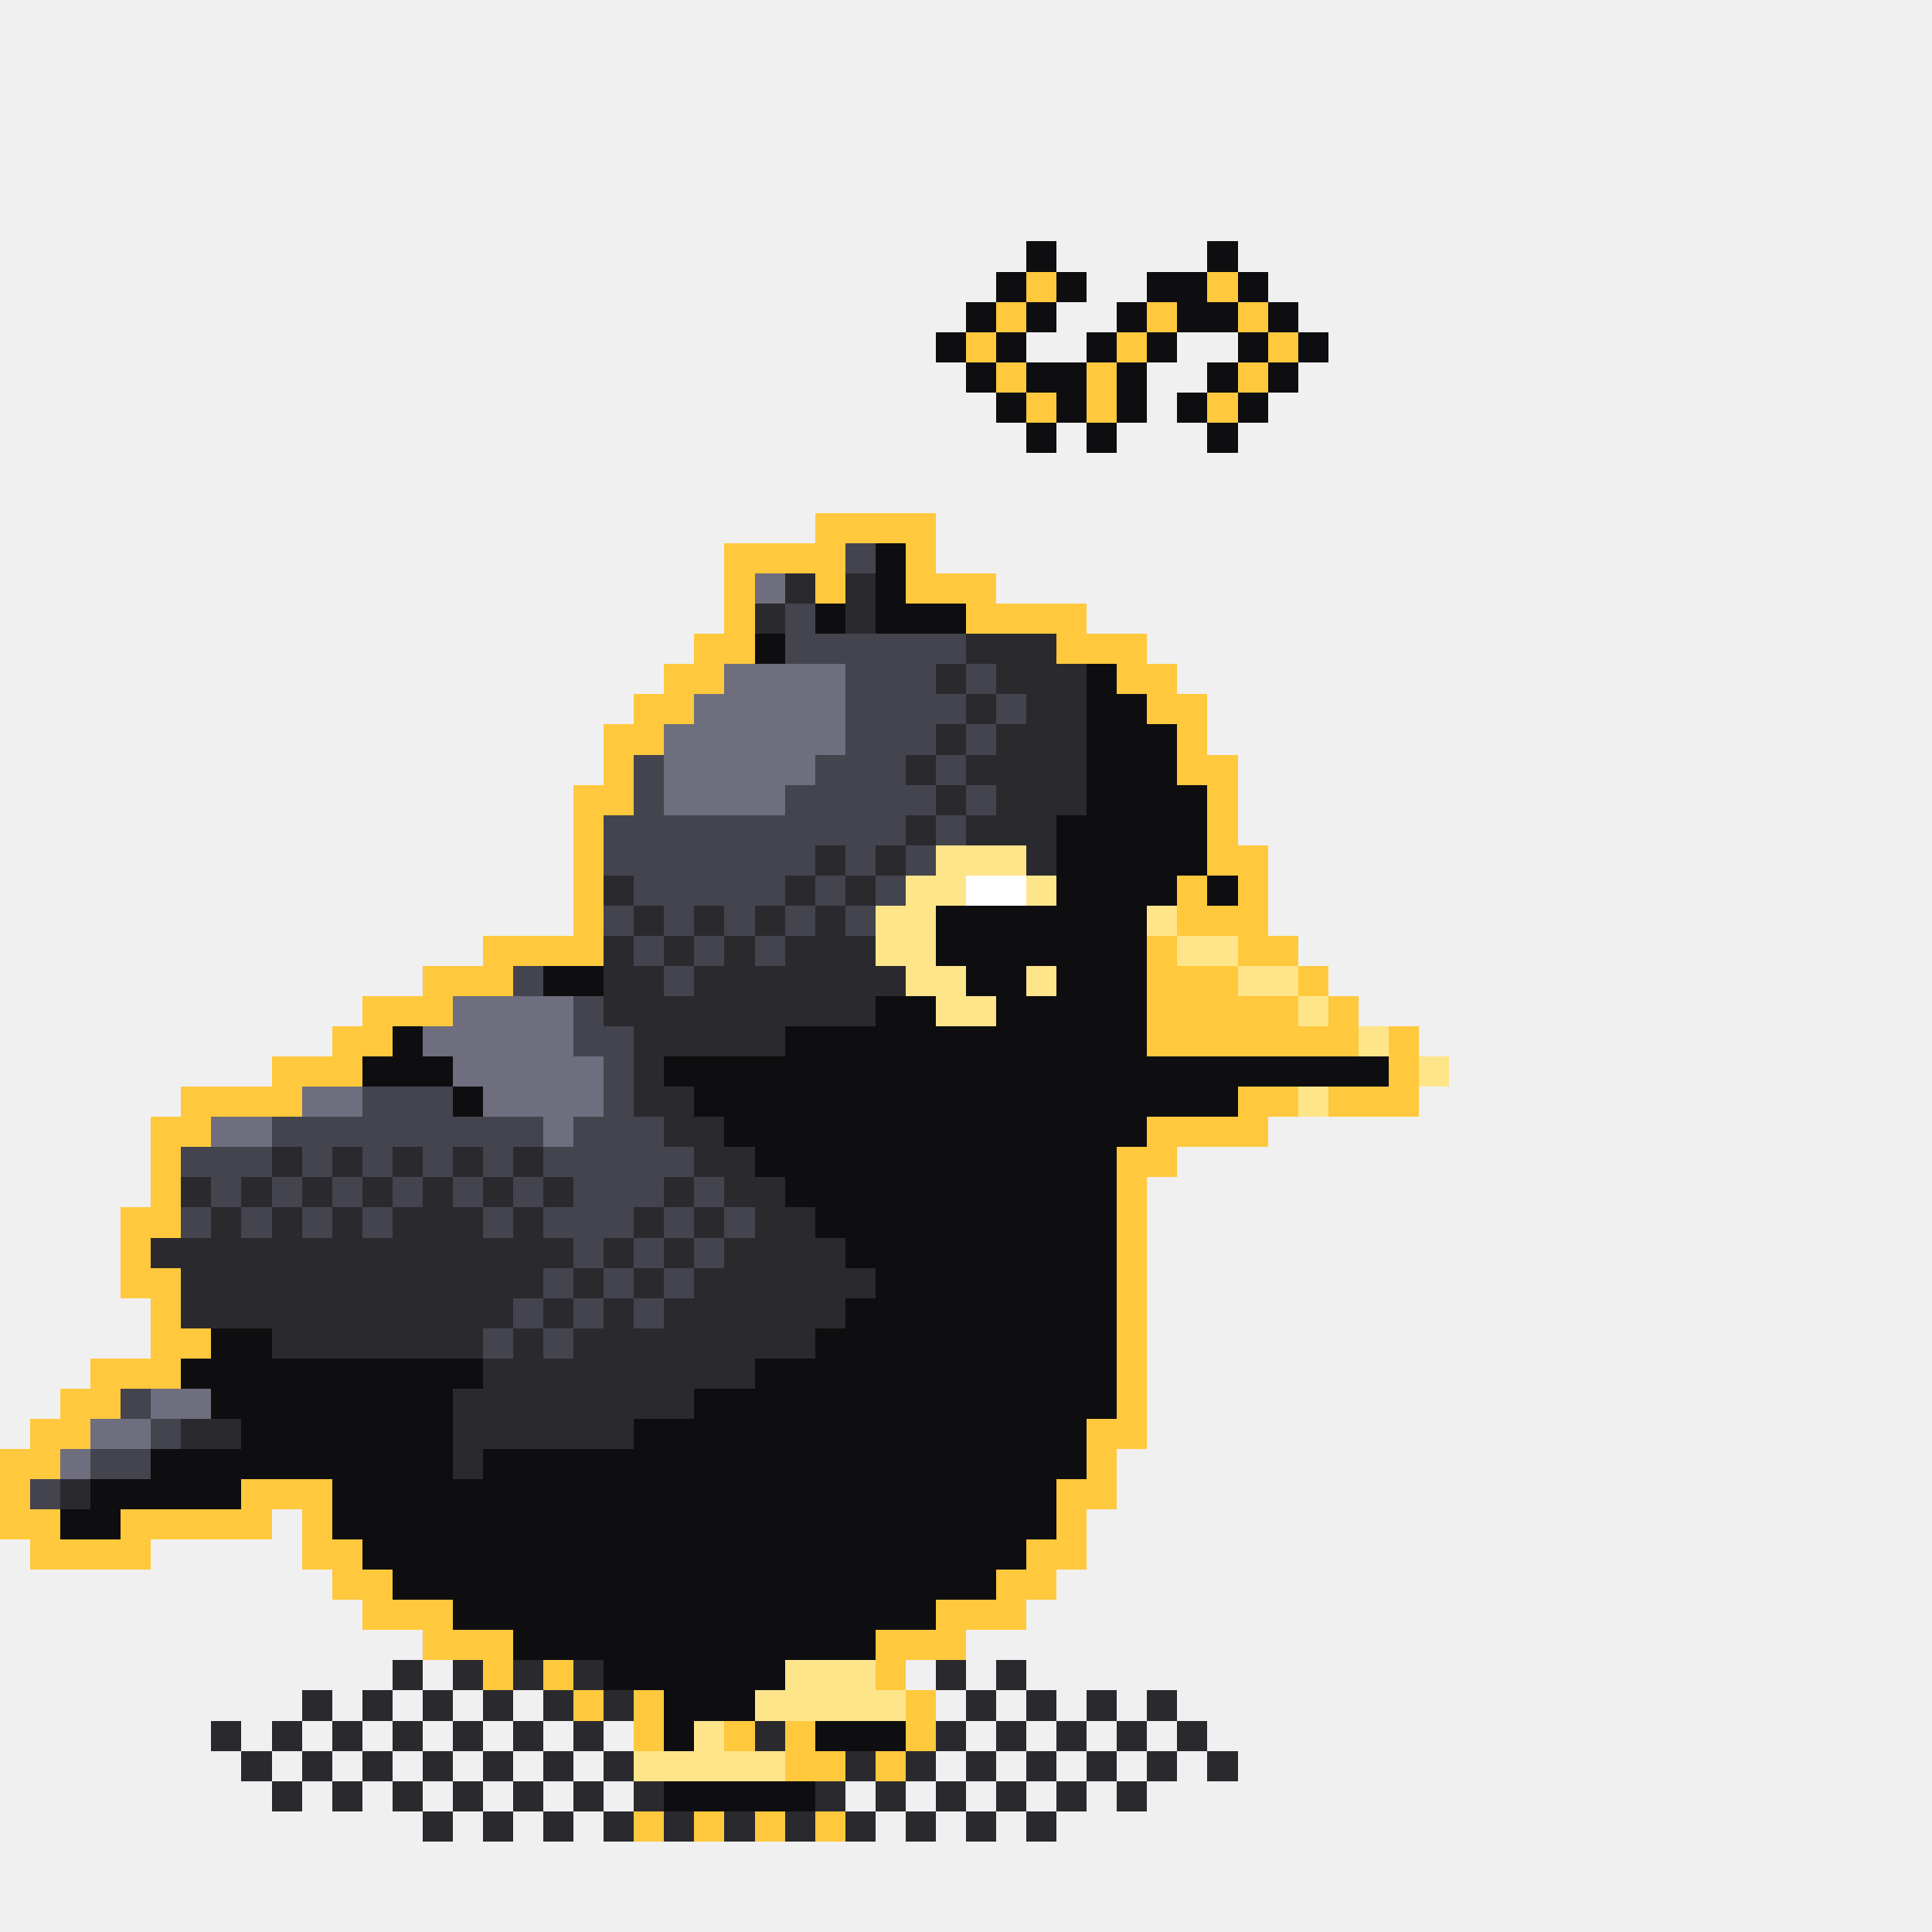
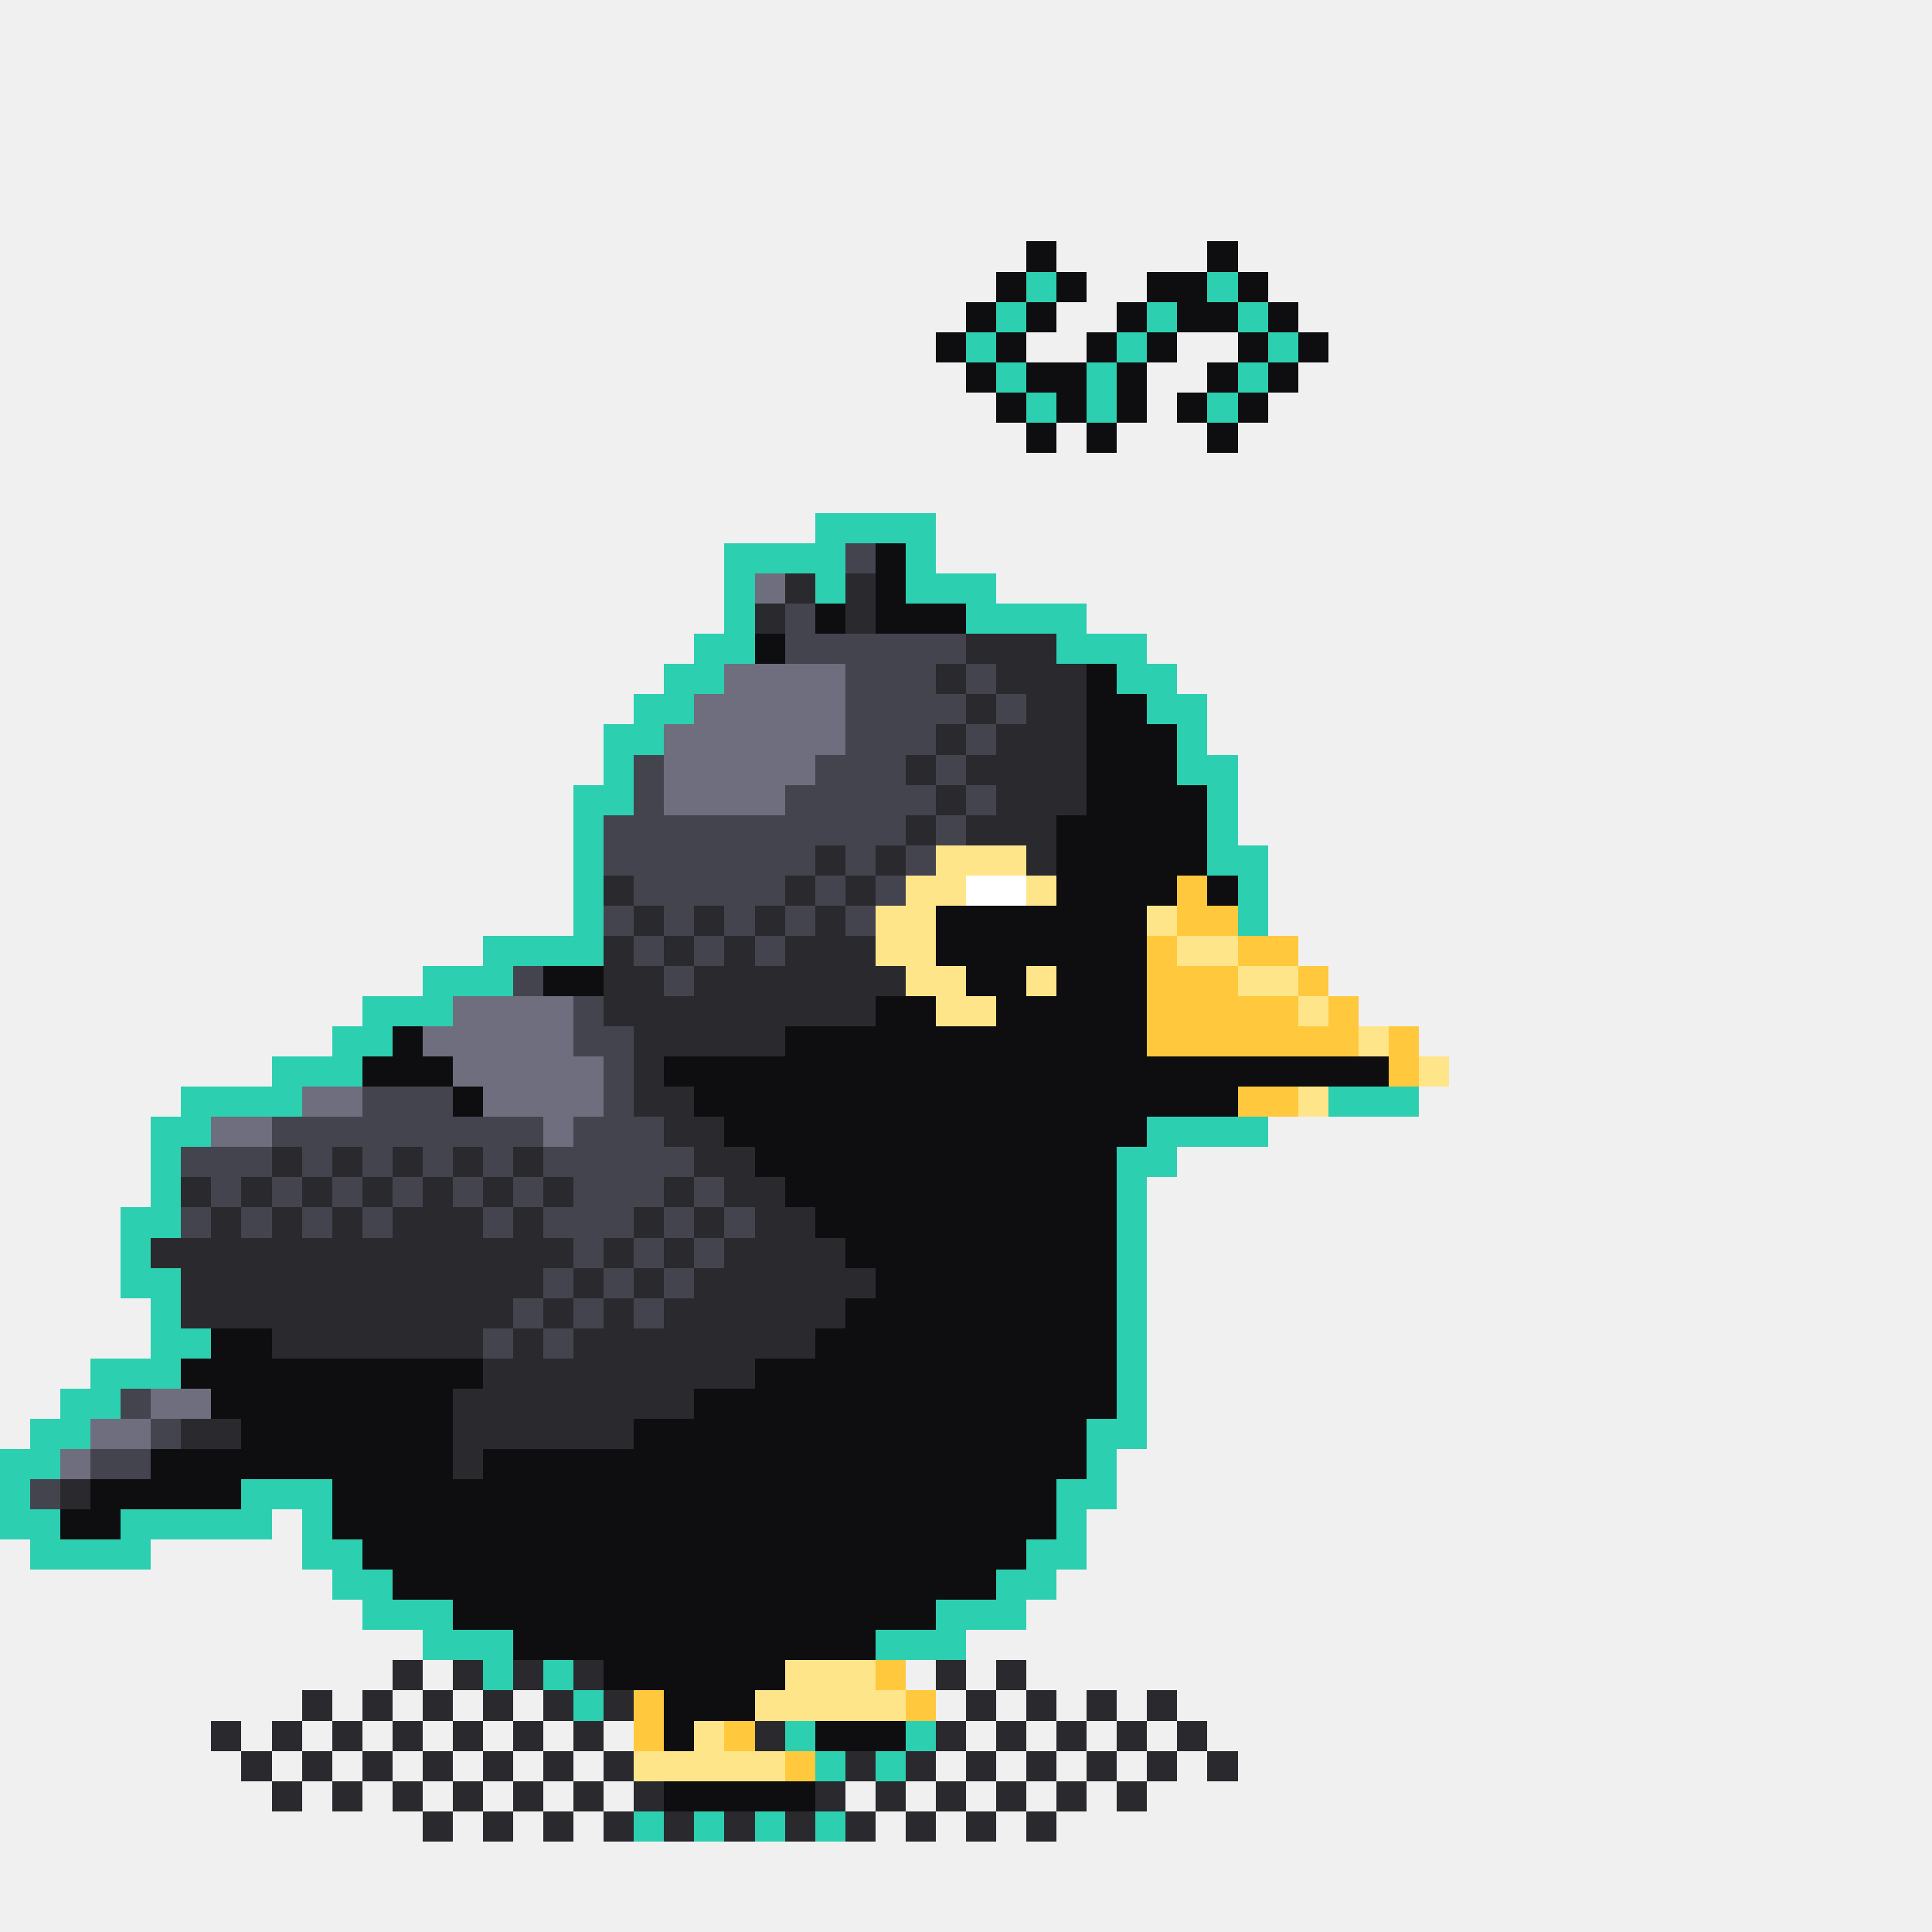
<svg xmlns="http://www.w3.org/2000/svg" viewBox="0 0 64 64" width="64" height="64" shape-rendering="crispEdges">
  <rect x="34" y="8" width="1" height="1" fill="#0E0E10" />
  <rect x="40" y="8" width="1" height="1" fill="#0E0E10" />
  <rect x="33" y="9" width="1" height="1" fill="#0E0E10" />
-   <rect x="34" y="9" width="1" height="1" fill="#FFC83D" />
+   <rect x="34" y="9" width="1" height="1" fill="#2CCFB0" />
  <rect x="35" y="9" width="1" height="1" fill="#0E0E10" />
  <rect x="38" y="9" width="2" height="1" fill="#0E0E10" />
-   <rect x="40" y="9" width="1" height="1" fill="#FFC83D" />
+   <rect x="40" y="9" width="1" height="1" fill="#2CCFB0" />
  <rect x="41" y="9" width="1" height="1" fill="#0E0E10" />
  <rect x="32" y="10" width="1" height="1" fill="#0E0E10" />
-   <rect x="33" y="10" width="1" height="1" fill="#FFC83D" />
+   <rect x="33" y="10" width="1" height="1" fill="#2CCFB0" />
  <rect x="34" y="10" width="1" height="1" fill="#0E0E10" />
  <rect x="37" y="10" width="1" height="1" fill="#0E0E10" />
-   <rect x="38" y="10" width="1" height="1" fill="#FFC83D" />
+   <rect x="38" y="10" width="1" height="1" fill="#2CCFB0" />
  <rect x="39" y="10" width="2" height="1" fill="#0E0E10" />
-   <rect x="41" y="10" width="1" height="1" fill="#FFC83D" />
+   <rect x="41" y="10" width="1" height="1" fill="#2CCFB0" />
  <rect x="42" y="10" width="1" height="1" fill="#0E0E10" />
  <rect x="31" y="11" width="1" height="1" fill="#0E0E10" />
-   <rect x="32" y="11" width="1" height="1" fill="#FFC83D" />
+   <rect x="32" y="11" width="1" height="1" fill="#2CCFB0" />
  <rect x="33" y="11" width="1" height="1" fill="#0E0E10" />
  <rect x="36" y="11" width="1" height="1" fill="#0E0E10" />
-   <rect x="37" y="11" width="1" height="1" fill="#FFC83D" />
+   <rect x="37" y="11" width="1" height="1" fill="#2CCFB0" />
  <rect x="38" y="11" width="1" height="1" fill="#0E0E10" />
  <rect x="41" y="11" width="1" height="1" fill="#0E0E10" />
-   <rect x="42" y="11" width="1" height="1" fill="#FFC83D" />
+   <rect x="42" y="11" width="1" height="1" fill="#2CCFB0" />
  <rect x="43" y="11" width="1" height="1" fill="#0E0E10" />
  <rect x="32" y="12" width="1" height="1" fill="#0E0E10" />
-   <rect x="33" y="12" width="1" height="1" fill="#FFC83D" />
+   <rect x="33" y="12" width="1" height="1" fill="#2CCFB0" />
  <rect x="34" y="12" width="2" height="1" fill="#0E0E10" />
-   <rect x="36" y="12" width="1" height="1" fill="#FFC83D" />
+   <rect x="36" y="12" width="1" height="1" fill="#2CCFB0" />
  <rect x="37" y="12" width="1" height="1" fill="#0E0E10" />
  <rect x="40" y="12" width="1" height="1" fill="#0E0E10" />
-   <rect x="41" y="12" width="1" height="1" fill="#FFC83D" />
+   <rect x="41" y="12" width="1" height="1" fill="#2CCFB0" />
  <rect x="42" y="12" width="1" height="1" fill="#0E0E10" />
  <rect x="33" y="13" width="1" height="1" fill="#0E0E10" />
-   <rect x="34" y="13" width="1" height="1" fill="#FFC83D" />
+   <rect x="34" y="13" width="1" height="1" fill="#2CCFB0" />
  <rect x="35" y="13" width="1" height="1" fill="#0E0E10" />
-   <rect x="36" y="13" width="1" height="1" fill="#FFC83D" />
+   <rect x="36" y="13" width="1" height="1" fill="#2CCFB0" />
  <rect x="37" y="13" width="1" height="1" fill="#0E0E10" />
  <rect x="39" y="13" width="1" height="1" fill="#0E0E10" />
-   <rect x="40" y="13" width="1" height="1" fill="#FFC83D" />
+   <rect x="40" y="13" width="1" height="1" fill="#2CCFB0" />
  <rect x="41" y="13" width="1" height="1" fill="#0E0E10" />
  <rect x="34" y="14" width="1" height="1" fill="#0E0E10" />
  <rect x="36" y="14" width="1" height="1" fill="#0E0E10" />
  <rect x="40" y="14" width="1" height="1" fill="#0E0E10" />
-   <rect x="27" y="17" width="4" height="1" fill="#FFC83D" />
-   <rect x="24" y="18" width="4" height="1" fill="#FFC83D" />
+   <rect x="27" y="17" width="4" height="1" fill="#2CCFB0" />
+   <rect x="24" y="18" width="4" height="1" fill="#2CCFB0" />
  <rect x="28" y="18" width="1" height="1" fill="#44444F" />
  <rect x="29" y="18" width="1" height="1" fill="#0E0E10" />
-   <rect x="30" y="18" width="1" height="1" fill="#FFC83D" />
-   <rect x="24" y="19" width="1" height="1" fill="#FFC83D" />
+   <rect x="30" y="18" width="1" height="1" fill="#2CCFB0" />
+   <rect x="24" y="19" width="1" height="1" fill="#2CCFB0" />
  <rect x="25" y="19" width="1" height="1" fill="#6E6E7E" />
  <rect x="26" y="19" width="1" height="1" fill="#2A2A2E" />
-   <rect x="27" y="19" width="1" height="1" fill="#FFC83D" />
+   <rect x="27" y="19" width="1" height="1" fill="#2CCFB0" />
  <rect x="28" y="19" width="1" height="1" fill="#2A2A2E" />
  <rect x="29" y="19" width="1" height="1" fill="#0E0E10" />
-   <rect x="30" y="19" width="3" height="1" fill="#FFC83D" />
-   <rect x="24" y="20" width="1" height="1" fill="#FFC83D" />
+   <rect x="30" y="19" width="3" height="1" fill="#2CCFB0" />
+   <rect x="24" y="20" width="1" height="1" fill="#2CCFB0" />
  <rect x="25" y="20" width="1" height="1" fill="#2A2A2E" />
  <rect x="26" y="20" width="1" height="1" fill="#44444F" />
  <rect x="27" y="20" width="1" height="1" fill="#0E0E10" />
  <rect x="28" y="20" width="1" height="1" fill="#2A2A2E" />
  <rect x="29" y="20" width="3" height="1" fill="#0E0E10" />
-   <rect x="32" y="20" width="4" height="1" fill="#FFC83D" />
-   <rect x="23" y="21" width="2" height="1" fill="#FFC83D" />
+   <rect x="32" y="20" width="4" height="1" fill="#2CCFB0" />
+   <rect x="23" y="21" width="2" height="1" fill="#2CCFB0" />
  <rect x="25" y="21" width="1" height="1" fill="#0E0E10" />
  <rect x="26" y="21" width="6" height="1" fill="#44444F" />
  <rect x="32" y="21" width="3" height="1" fill="#2A2A2E" />
-   <rect x="35" y="21" width="3" height="1" fill="#FFC83D" />
-   <rect x="22" y="22" width="2" height="1" fill="#FFC83D" />
+   <rect x="35" y="21" width="3" height="1" fill="#2CCFB0" />
+   <rect x="22" y="22" width="2" height="1" fill="#2CCFB0" />
  <rect x="24" y="22" width="4" height="1" fill="#6E6E7E" />
  <rect x="28" y="22" width="3" height="1" fill="#44444F" />
  <rect x="31" y="22" width="1" height="1" fill="#2A2A2E" />
  <rect x="32" y="22" width="1" height="1" fill="#44444F" />
  <rect x="33" y="22" width="3" height="1" fill="#2A2A2E" />
  <rect x="36" y="22" width="1" height="1" fill="#0E0E10" />
-   <rect x="37" y="22" width="2" height="1" fill="#FFC83D" />
-   <rect x="21" y="23" width="2" height="1" fill="#FFC83D" />
+   <rect x="37" y="22" width="2" height="1" fill="#2CCFB0" />
+   <rect x="21" y="23" width="2" height="1" fill="#2CCFB0" />
  <rect x="23" y="23" width="5" height="1" fill="#6E6E7E" />
  <rect x="28" y="23" width="4" height="1" fill="#44444F" />
  <rect x="32" y="23" width="1" height="1" fill="#2A2A2E" />
  <rect x="33" y="23" width="1" height="1" fill="#44444F" />
  <rect x="34" y="23" width="2" height="1" fill="#2A2A2E" />
  <rect x="36" y="23" width="2" height="1" fill="#0E0E10" />
-   <rect x="38" y="23" width="2" height="1" fill="#FFC83D" />
-   <rect x="20" y="24" width="2" height="1" fill="#FFC83D" />
+   <rect x="38" y="23" width="2" height="1" fill="#2CCFB0" />
+   <rect x="20" y="24" width="2" height="1" fill="#2CCFB0" />
  <rect x="22" y="24" width="6" height="1" fill="#6E6E7E" />
  <rect x="28" y="24" width="3" height="1" fill="#44444F" />
  <rect x="31" y="24" width="1" height="1" fill="#2A2A2E" />
  <rect x="32" y="24" width="1" height="1" fill="#44444F" />
  <rect x="33" y="24" width="3" height="1" fill="#2A2A2E" />
  <rect x="36" y="24" width="3" height="1" fill="#0E0E10" />
-   <rect x="39" y="24" width="1" height="1" fill="#FFC83D" />
-   <rect x="20" y="25" width="1" height="1" fill="#FFC83D" />
+   <rect x="39" y="24" width="1" height="1" fill="#2CCFB0" />
+   <rect x="20" y="25" width="1" height="1" fill="#2CCFB0" />
  <rect x="21" y="25" width="1" height="1" fill="#44444F" />
  <rect x="22" y="25" width="5" height="1" fill="#6E6E7E" />
  <rect x="27" y="25" width="3" height="1" fill="#44444F" />
  <rect x="30" y="25" width="1" height="1" fill="#2A2A2E" />
  <rect x="31" y="25" width="1" height="1" fill="#44444F" />
  <rect x="32" y="25" width="4" height="1" fill="#2A2A2E" />
  <rect x="36" y="25" width="3" height="1" fill="#0E0E10" />
-   <rect x="39" y="25" width="2" height="1" fill="#FFC83D" />
-   <rect x="19" y="26" width="2" height="1" fill="#FFC83D" />
+   <rect x="39" y="25" width="2" height="1" fill="#2CCFB0" />
+   <rect x="19" y="26" width="2" height="1" fill="#2CCFB0" />
  <rect x="21" y="26" width="1" height="1" fill="#44444F" />
  <rect x="22" y="26" width="4" height="1" fill="#6E6E7E" />
  <rect x="26" y="26" width="5" height="1" fill="#44444F" />
  <rect x="31" y="26" width="1" height="1" fill="#2A2A2E" />
  <rect x="32" y="26" width="1" height="1" fill="#44444F" />
  <rect x="33" y="26" width="3" height="1" fill="#2A2A2E" />
  <rect x="36" y="26" width="4" height="1" fill="#0E0E10" />
-   <rect x="40" y="26" width="1" height="1" fill="#FFC83D" />
-   <rect x="19" y="27" width="1" height="1" fill="#FFC83D" />
+   <rect x="40" y="26" width="1" height="1" fill="#2CCFB0" />
+   <rect x="19" y="27" width="1" height="1" fill="#2CCFB0" />
  <rect x="20" y="27" width="10" height="1" fill="#44444F" />
  <rect x="30" y="27" width="1" height="1" fill="#2A2A2E" />
  <rect x="31" y="27" width="1" height="1" fill="#44444F" />
  <rect x="32" y="27" width="3" height="1" fill="#2A2A2E" />
  <rect x="35" y="27" width="5" height="1" fill="#0E0E10" />
-   <rect x="40" y="27" width="1" height="1" fill="#FFC83D" />
-   <rect x="19" y="28" width="1" height="1" fill="#FFC83D" />
+   <rect x="40" y="27" width="1" height="1" fill="#2CCFB0" />
+   <rect x="19" y="28" width="1" height="1" fill="#2CCFB0" />
  <rect x="20" y="28" width="7" height="1" fill="#44444F" />
  <rect x="27" y="28" width="1" height="1" fill="#2A2A2E" />
  <rect x="28" y="28" width="1" height="1" fill="#44444F" />
  <rect x="29" y="28" width="1" height="1" fill="#2A2A2E" />
  <rect x="30" y="28" width="1" height="1" fill="#44444F" />
  <rect x="31" y="28" width="3" height="1" fill="#FFE58A" />
  <rect x="34" y="28" width="1" height="1" fill="#2A2A2E" />
  <rect x="35" y="28" width="5" height="1" fill="#0E0E10" />
-   <rect x="40" y="28" width="2" height="1" fill="#FFC83D" />
-   <rect x="19" y="29" width="1" height="1" fill="#FFC83D" />
+   <rect x="40" y="28" width="2" height="1" fill="#2CCFB0" />
+   <rect x="19" y="29" width="1" height="1" fill="#2CCFB0" />
  <rect x="20" y="29" width="1" height="1" fill="#2A2A2E" />
  <rect x="21" y="29" width="5" height="1" fill="#44444F" />
  <rect x="26" y="29" width="1" height="1" fill="#2A2A2E" />
  <rect x="27" y="29" width="1" height="1" fill="#44444F" />
  <rect x="28" y="29" width="1" height="1" fill="#2A2A2E" />
  <rect x="29" y="29" width="1" height="1" fill="#44444F" />
  <rect x="30" y="29" width="2" height="1" fill="#FFE58A" />
  <rect x="32" y="29" width="2" height="1" fill="#FFFFFF" />
  <rect x="34" y="29" width="1" height="1" fill="#FFE58A" />
  <rect x="35" y="29" width="4" height="1" fill="#0E0E10" />
  <rect x="39" y="29" width="1" height="1" fill="#FFC83D" />
  <rect x="40" y="29" width="1" height="1" fill="#0E0E10" />
-   <rect x="41" y="29" width="1" height="1" fill="#FFC83D" />
-   <rect x="19" y="30" width="1" height="1" fill="#FFC83D" />
+   <rect x="41" y="29" width="1" height="1" fill="#2CCFB0" />
+   <rect x="19" y="30" width="1" height="1" fill="#2CCFB0" />
  <rect x="20" y="30" width="1" height="1" fill="#44444F" />
  <rect x="21" y="30" width="1" height="1" fill="#2A2A2E" />
  <rect x="22" y="30" width="1" height="1" fill="#44444F" />
  <rect x="23" y="30" width="1" height="1" fill="#2A2A2E" />
  <rect x="24" y="30" width="1" height="1" fill="#44444F" />
  <rect x="25" y="30" width="1" height="1" fill="#2A2A2E" />
  <rect x="26" y="30" width="1" height="1" fill="#44444F" />
  <rect x="27" y="30" width="1" height="1" fill="#2A2A2E" />
  <rect x="28" y="30" width="1" height="1" fill="#44444F" />
  <rect x="29" y="30" width="2" height="1" fill="#FFE58A" />
  <rect x="31" y="30" width="7" height="1" fill="#0E0E10" />
  <rect x="38" y="30" width="1" height="1" fill="#FFE58A" />
-   <rect x="39" y="30" width="3" height="1" fill="#FFC83D" />
-   <rect x="16" y="31" width="4" height="1" fill="#FFC83D" />
+   <rect x="39" y="30" width="2" height="1" fill="#FFC83D" />
+   <rect x="41" y="30" width="1" height="1" fill="#2CCFB0" />
+   <rect x="16" y="31" width="4" height="1" fill="#2CCFB0" />
  <rect x="20" y="31" width="1" height="1" fill="#2A2A2E" />
  <rect x="21" y="31" width="1" height="1" fill="#44444F" />
  <rect x="22" y="31" width="1" height="1" fill="#2A2A2E" />
  <rect x="23" y="31" width="1" height="1" fill="#44444F" />
  <rect x="24" y="31" width="1" height="1" fill="#2A2A2E" />
  <rect x="25" y="31" width="1" height="1" fill="#44444F" />
  <rect x="26" y="31" width="3" height="1" fill="#2A2A2E" />
  <rect x="29" y="31" width="2" height="1" fill="#FFE58A" />
  <rect x="31" y="31" width="7" height="1" fill="#0E0E10" />
  <rect x="38" y="31" width="1" height="1" fill="#FFC83D" />
  <rect x="39" y="31" width="2" height="1" fill="#FFE58A" />
  <rect x="41" y="31" width="2" height="1" fill="#FFC83D" />
-   <rect x="14" y="32" width="3" height="1" fill="#FFC83D" />
+   <rect x="14" y="32" width="3" height="1" fill="#2CCFB0" />
  <rect x="17" y="32" width="1" height="1" fill="#44444F" />
  <rect x="18" y="32" width="2" height="1" fill="#0E0E10" />
  <rect x="20" y="32" width="2" height="1" fill="#2A2A2E" />
  <rect x="22" y="32" width="1" height="1" fill="#44444F" />
  <rect x="23" y="32" width="7" height="1" fill="#2A2A2E" />
  <rect x="30" y="32" width="2" height="1" fill="#FFE58A" />
  <rect x="32" y="32" width="2" height="1" fill="#0E0E10" />
  <rect x="34" y="32" width="1" height="1" fill="#FFE58A" />
  <rect x="35" y="32" width="3" height="1" fill="#0E0E10" />
  <rect x="38" y="32" width="3" height="1" fill="#FFC83D" />
  <rect x="41" y="32" width="2" height="1" fill="#FFE58A" />
  <rect x="43" y="32" width="1" height="1" fill="#FFC83D" />
-   <rect x="12" y="33" width="3" height="1" fill="#FFC83D" />
+   <rect x="12" y="33" width="3" height="1" fill="#2CCFB0" />
  <rect x="15" y="33" width="4" height="1" fill="#6E6E7E" />
  <rect x="19" y="33" width="1" height="1" fill="#44444F" />
  <rect x="20" y="33" width="9" height="1" fill="#2A2A2E" />
  <rect x="29" y="33" width="2" height="1" fill="#0E0E10" />
  <rect x="31" y="33" width="2" height="1" fill="#FFE58A" />
  <rect x="33" y="33" width="5" height="1" fill="#0E0E10" />
  <rect x="38" y="33" width="5" height="1" fill="#FFC83D" />
  <rect x="43" y="33" width="1" height="1" fill="#FFE58A" />
  <rect x="44" y="33" width="1" height="1" fill="#FFC83D" />
-   <rect x="11" y="34" width="2" height="1" fill="#FFC83D" />
+   <rect x="11" y="34" width="2" height="1" fill="#2CCFB0" />
  <rect x="13" y="34" width="1" height="1" fill="#0E0E10" />
  <rect x="14" y="34" width="5" height="1" fill="#6E6E7E" />
  <rect x="19" y="34" width="2" height="1" fill="#44444F" />
  <rect x="21" y="34" width="5" height="1" fill="#2A2A2E" />
  <rect x="26" y="34" width="12" height="1" fill="#0E0E10" />
  <rect x="38" y="34" width="7" height="1" fill="#FFC83D" />
  <rect x="45" y="34" width="1" height="1" fill="#FFE58A" />
  <rect x="46" y="34" width="1" height="1" fill="#FFC83D" />
-   <rect x="9" y="35" width="3" height="1" fill="#FFC83D" />
+   <rect x="9" y="35" width="3" height="1" fill="#2CCFB0" />
  <rect x="12" y="35" width="3" height="1" fill="#0E0E10" />
  <rect x="15" y="35" width="5" height="1" fill="#6E6E7E" />
  <rect x="20" y="35" width="1" height="1" fill="#44444F" />
  <rect x="21" y="35" width="1" height="1" fill="#2A2A2E" />
  <rect x="22" y="35" width="24" height="1" fill="#0E0E10" />
  <rect x="46" y="35" width="1" height="1" fill="#FFC83D" />
  <rect x="47" y="35" width="1" height="1" fill="#FFE58A" />
-   <rect x="6" y="36" width="4" height="1" fill="#FFC83D" />
+   <rect x="6" y="36" width="4" height="1" fill="#2CCFB0" />
  <rect x="10" y="36" width="2" height="1" fill="#6E6E7E" />
  <rect x="12" y="36" width="3" height="1" fill="#44444F" />
  <rect x="15" y="36" width="1" height="1" fill="#0E0E10" />
  <rect x="16" y="36" width="4" height="1" fill="#6E6E7E" />
  <rect x="20" y="36" width="1" height="1" fill="#44444F" />
  <rect x="21" y="36" width="2" height="1" fill="#2A2A2E" />
  <rect x="23" y="36" width="18" height="1" fill="#0E0E10" />
  <rect x="41" y="36" width="2" height="1" fill="#FFC83D" />
  <rect x="43" y="36" width="1" height="1" fill="#FFE58A" />
-   <rect x="44" y="36" width="3" height="1" fill="#FFC83D" />
-   <rect x="5" y="37" width="2" height="1" fill="#FFC83D" />
+   <rect x="44" y="36" width="3" height="1" fill="#2CCFB0" />
+   <rect x="5" y="37" width="2" height="1" fill="#2CCFB0" />
  <rect x="7" y="37" width="2" height="1" fill="#6E6E7E" />
  <rect x="9" y="37" width="9" height="1" fill="#44444F" />
  <rect x="18" y="37" width="1" height="1" fill="#6E6E7E" />
  <rect x="19" y="37" width="3" height="1" fill="#44444F" />
  <rect x="22" y="37" width="2" height="1" fill="#2A2A2E" />
  <rect x="24" y="37" width="14" height="1" fill="#0E0E10" />
-   <rect x="38" y="37" width="4" height="1" fill="#FFC83D" />
-   <rect x="5" y="38" width="1" height="1" fill="#FFC83D" />
+   <rect x="38" y="37" width="4" height="1" fill="#2CCFB0" />
+   <rect x="5" y="38" width="1" height="1" fill="#2CCFB0" />
  <rect x="6" y="38" width="3" height="1" fill="#44444F" />
  <rect x="9" y="38" width="1" height="1" fill="#2A2A2E" />
  <rect x="10" y="38" width="1" height="1" fill="#44444F" />
  <rect x="11" y="38" width="1" height="1" fill="#2A2A2E" />
  <rect x="12" y="38" width="1" height="1" fill="#44444F" />
  <rect x="13" y="38" width="1" height="1" fill="#2A2A2E" />
  <rect x="14" y="38" width="1" height="1" fill="#44444F" />
  <rect x="15" y="38" width="1" height="1" fill="#2A2A2E" />
  <rect x="16" y="38" width="1" height="1" fill="#44444F" />
  <rect x="17" y="38" width="1" height="1" fill="#2A2A2E" />
  <rect x="18" y="38" width="5" height="1" fill="#44444F" />
  <rect x="23" y="38" width="2" height="1" fill="#2A2A2E" />
  <rect x="25" y="38" width="12" height="1" fill="#0E0E10" />
-   <rect x="37" y="38" width="2" height="1" fill="#FFC83D" />
-   <rect x="5" y="39" width="1" height="1" fill="#FFC83D" />
+   <rect x="37" y="38" width="2" height="1" fill="#2CCFB0" />
+   <rect x="5" y="39" width="1" height="1" fill="#2CCFB0" />
  <rect x="6" y="39" width="1" height="1" fill="#2A2A2E" />
  <rect x="7" y="39" width="1" height="1" fill="#44444F" />
  <rect x="8" y="39" width="1" height="1" fill="#2A2A2E" />
  <rect x="9" y="39" width="1" height="1" fill="#44444F" />
  <rect x="10" y="39" width="1" height="1" fill="#2A2A2E" />
  <rect x="11" y="39" width="1" height="1" fill="#44444F" />
  <rect x="12" y="39" width="1" height="1" fill="#2A2A2E" />
  <rect x="13" y="39" width="1" height="1" fill="#44444F" />
  <rect x="14" y="39" width="1" height="1" fill="#2A2A2E" />
  <rect x="15" y="39" width="1" height="1" fill="#44444F" />
  <rect x="16" y="39" width="1" height="1" fill="#2A2A2E" />
  <rect x="17" y="39" width="1" height="1" fill="#44444F" />
  <rect x="18" y="39" width="1" height="1" fill="#2A2A2E" />
  <rect x="19" y="39" width="3" height="1" fill="#44444F" />
  <rect x="22" y="39" width="1" height="1" fill="#2A2A2E" />
  <rect x="23" y="39" width="1" height="1" fill="#44444F" />
  <rect x="24" y="39" width="2" height="1" fill="#2A2A2E" />
  <rect x="26" y="39" width="11" height="1" fill="#0E0E10" />
-   <rect x="37" y="39" width="1" height="1" fill="#FFC83D" />
-   <rect x="4" y="40" width="2" height="1" fill="#FFC83D" />
+   <rect x="37" y="39" width="1" height="1" fill="#2CCFB0" />
+   <rect x="4" y="40" width="2" height="1" fill="#2CCFB0" />
  <rect x="6" y="40" width="1" height="1" fill="#44444F" />
  <rect x="7" y="40" width="1" height="1" fill="#2A2A2E" />
  <rect x="8" y="40" width="1" height="1" fill="#44444F" />
  <rect x="9" y="40" width="1" height="1" fill="#2A2A2E" />
  <rect x="10" y="40" width="1" height="1" fill="#44444F" />
  <rect x="11" y="40" width="1" height="1" fill="#2A2A2E" />
  <rect x="12" y="40" width="1" height="1" fill="#44444F" />
  <rect x="13" y="40" width="3" height="1" fill="#2A2A2E" />
  <rect x="16" y="40" width="1" height="1" fill="#44444F" />
  <rect x="17" y="40" width="1" height="1" fill="#2A2A2E" />
  <rect x="18" y="40" width="3" height="1" fill="#44444F" />
  <rect x="21" y="40" width="1" height="1" fill="#2A2A2E" />
  <rect x="22" y="40" width="1" height="1" fill="#44444F" />
  <rect x="23" y="40" width="1" height="1" fill="#2A2A2E" />
  <rect x="24" y="40" width="1" height="1" fill="#44444F" />
  <rect x="25" y="40" width="2" height="1" fill="#2A2A2E" />
  <rect x="27" y="40" width="10" height="1" fill="#0E0E10" />
-   <rect x="37" y="40" width="1" height="1" fill="#FFC83D" />
-   <rect x="4" y="41" width="1" height="1" fill="#FFC83D" />
+   <rect x="37" y="40" width="1" height="1" fill="#2CCFB0" />
+   <rect x="4" y="41" width="1" height="1" fill="#2CCFB0" />
  <rect x="5" y="41" width="14" height="1" fill="#2A2A2E" />
  <rect x="19" y="41" width="1" height="1" fill="#44444F" />
  <rect x="20" y="41" width="1" height="1" fill="#2A2A2E" />
  <rect x="21" y="41" width="1" height="1" fill="#44444F" />
  <rect x="22" y="41" width="1" height="1" fill="#2A2A2E" />
  <rect x="23" y="41" width="1" height="1" fill="#44444F" />
  <rect x="24" y="41" width="4" height="1" fill="#2A2A2E" />
  <rect x="28" y="41" width="9" height="1" fill="#0E0E10" />
-   <rect x="37" y="41" width="1" height="1" fill="#FFC83D" />
-   <rect x="4" y="42" width="2" height="1" fill="#FFC83D" />
+   <rect x="37" y="41" width="1" height="1" fill="#2CCFB0" />
+   <rect x="4" y="42" width="2" height="1" fill="#2CCFB0" />
  <rect x="6" y="42" width="12" height="1" fill="#2A2A2E" />
  <rect x="18" y="42" width="1" height="1" fill="#44444F" />
  <rect x="19" y="42" width="1" height="1" fill="#2A2A2E" />
  <rect x="20" y="42" width="1" height="1" fill="#44444F" />
  <rect x="21" y="42" width="1" height="1" fill="#2A2A2E" />
  <rect x="22" y="42" width="1" height="1" fill="#44444F" />
  <rect x="23" y="42" width="6" height="1" fill="#2A2A2E" />
  <rect x="29" y="42" width="8" height="1" fill="#0E0E10" />
-   <rect x="37" y="42" width="1" height="1" fill="#FFC83D" />
-   <rect x="5" y="43" width="1" height="1" fill="#FFC83D" />
+   <rect x="37" y="42" width="1" height="1" fill="#2CCFB0" />
+   <rect x="5" y="43" width="1" height="1" fill="#2CCFB0" />
  <rect x="6" y="43" width="11" height="1" fill="#2A2A2E" />
  <rect x="17" y="43" width="1" height="1" fill="#44444F" />
  <rect x="18" y="43" width="1" height="1" fill="#2A2A2E" />
  <rect x="19" y="43" width="1" height="1" fill="#44444F" />
  <rect x="20" y="43" width="1" height="1" fill="#2A2A2E" />
  <rect x="21" y="43" width="1" height="1" fill="#44444F" />
  <rect x="22" y="43" width="6" height="1" fill="#2A2A2E" />
  <rect x="28" y="43" width="9" height="1" fill="#0E0E10" />
-   <rect x="37" y="43" width="1" height="1" fill="#FFC83D" />
-   <rect x="5" y="44" width="2" height="1" fill="#FFC83D" />
+   <rect x="37" y="43" width="1" height="1" fill="#2CCFB0" />
+   <rect x="5" y="44" width="2" height="1" fill="#2CCFB0" />
  <rect x="7" y="44" width="2" height="1" fill="#0E0E10" />
  <rect x="9" y="44" width="7" height="1" fill="#2A2A2E" />
  <rect x="16" y="44" width="1" height="1" fill="#44444F" />
  <rect x="17" y="44" width="1" height="1" fill="#2A2A2E" />
  <rect x="18" y="44" width="1" height="1" fill="#44444F" />
  <rect x="19" y="44" width="8" height="1" fill="#2A2A2E" />
  <rect x="27" y="44" width="10" height="1" fill="#0E0E10" />
-   <rect x="37" y="44" width="1" height="1" fill="#FFC83D" />
-   <rect x="3" y="45" width="3" height="1" fill="#FFC83D" />
+   <rect x="37" y="44" width="1" height="1" fill="#2CCFB0" />
+   <rect x="3" y="45" width="3" height="1" fill="#2CCFB0" />
  <rect x="6" y="45" width="10" height="1" fill="#0E0E10" />
  <rect x="16" y="45" width="9" height="1" fill="#2A2A2E" />
  <rect x="25" y="45" width="12" height="1" fill="#0E0E10" />
-   <rect x="37" y="45" width="1" height="1" fill="#FFC83D" />
-   <rect x="2" y="46" width="2" height="1" fill="#FFC83D" />
+   <rect x="37" y="45" width="1" height="1" fill="#2CCFB0" />
+   <rect x="2" y="46" width="2" height="1" fill="#2CCFB0" />
  <rect x="4" y="46" width="1" height="1" fill="#44444F" />
  <rect x="5" y="46" width="2" height="1" fill="#6E6E7E" />
  <rect x="7" y="46" width="8" height="1" fill="#0E0E10" />
  <rect x="15" y="46" width="8" height="1" fill="#2A2A2E" />
  <rect x="23" y="46" width="14" height="1" fill="#0E0E10" />
-   <rect x="37" y="46" width="1" height="1" fill="#FFC83D" />
-   <rect x="1" y="47" width="2" height="1" fill="#FFC83D" />
+   <rect x="37" y="46" width="1" height="1" fill="#2CCFB0" />
+   <rect x="1" y="47" width="2" height="1" fill="#2CCFB0" />
  <rect x="3" y="47" width="2" height="1" fill="#6E6E7E" />
  <rect x="5" y="47" width="1" height="1" fill="#44444F" />
  <rect x="6" y="47" width="2" height="1" fill="#2A2A2E" />
  <rect x="8" y="47" width="7" height="1" fill="#0E0E10" />
  <rect x="15" y="47" width="6" height="1" fill="#2A2A2E" />
  <rect x="21" y="47" width="15" height="1" fill="#0E0E10" />
-   <rect x="36" y="47" width="2" height="1" fill="#FFC83D" />
-   <rect x="0" y="48" width="2" height="1" fill="#FFC83D" />
+   <rect x="36" y="47" width="2" height="1" fill="#2CCFB0" />
+   <rect x="0" y="48" width="2" height="1" fill="#2CCFB0" />
  <rect x="2" y="48" width="1" height="1" fill="#6E6E7E" />
  <rect x="3" y="48" width="2" height="1" fill="#44444F" />
  <rect x="5" y="48" width="10" height="1" fill="#0E0E10" />
  <rect x="15" y="48" width="1" height="1" fill="#2A2A2E" />
  <rect x="16" y="48" width="20" height="1" fill="#0E0E10" />
-   <rect x="36" y="48" width="1" height="1" fill="#FFC83D" />
-   <rect x="0" y="49" width="1" height="1" fill="#FFC83D" />
+   <rect x="36" y="48" width="1" height="1" fill="#2CCFB0" />
+   <rect x="0" y="49" width="1" height="1" fill="#2CCFB0" />
  <rect x="1" y="49" width="1" height="1" fill="#44444F" />
  <rect x="2" y="49" width="1" height="1" fill="#2A2A2E" />
  <rect x="3" y="49" width="5" height="1" fill="#0E0E10" />
-   <rect x="8" y="49" width="3" height="1" fill="#FFC83D" />
+   <rect x="8" y="49" width="3" height="1" fill="#2CCFB0" />
  <rect x="11" y="49" width="24" height="1" fill="#0E0E10" />
-   <rect x="35" y="49" width="2" height="1" fill="#FFC83D" />
-   <rect x="0" y="50" width="2" height="1" fill="#FFC83D" />
+   <rect x="35" y="49" width="2" height="1" fill="#2CCFB0" />
+   <rect x="0" y="50" width="2" height="1" fill="#2CCFB0" />
  <rect x="2" y="50" width="2" height="1" fill="#0E0E10" />
-   <rect x="4" y="50" width="5" height="1" fill="#FFC83D" />
-   <rect x="10" y="50" width="1" height="1" fill="#FFC83D" />
+   <rect x="4" y="50" width="5" height="1" fill="#2CCFB0" />
+   <rect x="10" y="50" width="1" height="1" fill="#2CCFB0" />
  <rect x="11" y="50" width="24" height="1" fill="#0E0E10" />
-   <rect x="35" y="50" width="1" height="1" fill="#FFC83D" />
-   <rect x="1" y="51" width="4" height="1" fill="#FFC83D" />
-   <rect x="10" y="51" width="2" height="1" fill="#FFC83D" />
+   <rect x="35" y="50" width="1" height="1" fill="#2CCFB0" />
+   <rect x="1" y="51" width="4" height="1" fill="#2CCFB0" />
+   <rect x="10" y="51" width="2" height="1" fill="#2CCFB0" />
  <rect x="12" y="51" width="22" height="1" fill="#0E0E10" />
-   <rect x="34" y="51" width="2" height="1" fill="#FFC83D" />
-   <rect x="11" y="52" width="2" height="1" fill="#FFC83D" />
+   <rect x="34" y="51" width="2" height="1" fill="#2CCFB0" />
+   <rect x="11" y="52" width="2" height="1" fill="#2CCFB0" />
  <rect x="13" y="52" width="20" height="1" fill="#0E0E10" />
-   <rect x="33" y="52" width="2" height="1" fill="#FFC83D" />
-   <rect x="12" y="53" width="3" height="1" fill="#FFC83D" />
+   <rect x="33" y="52" width="2" height="1" fill="#2CCFB0" />
+   <rect x="12" y="53" width="3" height="1" fill="#2CCFB0" />
  <rect x="15" y="53" width="16" height="1" fill="#0E0E10" />
-   <rect x="31" y="53" width="3" height="1" fill="#FFC83D" />
-   <rect x="14" y="54" width="3" height="1" fill="#FFC83D" />
+   <rect x="31" y="53" width="3" height="1" fill="#2CCFB0" />
+   <rect x="14" y="54" width="3" height="1" fill="#2CCFB0" />
  <rect x="17" y="54" width="12" height="1" fill="#0E0E10" />
-   <rect x="29" y="54" width="3" height="1" fill="#FFC83D" />
+   <rect x="29" y="54" width="3" height="1" fill="#2CCFB0" />
  <rect x="13" y="55" width="1" height="1" fill="#2A2A2E" />
  <rect x="15" y="55" width="1" height="1" fill="#2A2A2E" />
-   <rect x="16" y="55" width="1" height="1" fill="#FFC83D" />
+   <rect x="16" y="55" width="1" height="1" fill="#2CCFB0" />
  <rect x="17" y="55" width="1" height="1" fill="#2A2A2E" />
-   <rect x="18" y="55" width="1" height="1" fill="#FFC83D" />
+   <rect x="18" y="55" width="1" height="1" fill="#2CCFB0" />
  <rect x="19" y="55" width="1" height="1" fill="#2A2A2E" />
  <rect x="20" y="55" width="6" height="1" fill="#0E0E10" />
  <rect x="26" y="55" width="3" height="1" fill="#FFE58A" />
  <rect x="29" y="55" width="1" height="1" fill="#FFC83D" />
  <rect x="31" y="55" width="1" height="1" fill="#2A2A2E" />
  <rect x="33" y="55" width="1" height="1" fill="#2A2A2E" />
  <rect x="10" y="56" width="1" height="1" fill="#2A2A2E" />
  <rect x="12" y="56" width="1" height="1" fill="#2A2A2E" />
  <rect x="14" y="56" width="1" height="1" fill="#2A2A2E" />
  <rect x="16" y="56" width="1" height="1" fill="#2A2A2E" />
  <rect x="18" y="56" width="1" height="1" fill="#2A2A2E" />
-   <rect x="19" y="56" width="1" height="1" fill="#FFC83D" />
+   <rect x="19" y="56" width="1" height="1" fill="#2CCFB0" />
  <rect x="20" y="56" width="1" height="1" fill="#2A2A2E" />
  <rect x="21" y="56" width="1" height="1" fill="#FFC83D" />
  <rect x="22" y="56" width="3" height="1" fill="#0E0E10" />
  <rect x="25" y="56" width="5" height="1" fill="#FFE58A" />
  <rect x="30" y="56" width="1" height="1" fill="#FFC83D" />
  <rect x="32" y="56" width="1" height="1" fill="#2A2A2E" />
  <rect x="34" y="56" width="1" height="1" fill="#2A2A2E" />
  <rect x="36" y="56" width="1" height="1" fill="#2A2A2E" />
  <rect x="38" y="56" width="1" height="1" fill="#2A2A2E" />
  <rect x="7" y="57" width="1" height="1" fill="#2A2A2E" />
  <rect x="9" y="57" width="1" height="1" fill="#2A2A2E" />
  <rect x="11" y="57" width="1" height="1" fill="#2A2A2E" />
  <rect x="13" y="57" width="1" height="1" fill="#2A2A2E" />
  <rect x="15" y="57" width="1" height="1" fill="#2A2A2E" />
  <rect x="17" y="57" width="1" height="1" fill="#2A2A2E" />
  <rect x="19" y="57" width="1" height="1" fill="#2A2A2E" />
  <rect x="21" y="57" width="1" height="1" fill="#FFC83D" />
  <rect x="22" y="57" width="1" height="1" fill="#0E0E10" />
  <rect x="23" y="57" width="1" height="1" fill="#FFE58A" />
  <rect x="24" y="57" width="1" height="1" fill="#FFC83D" />
  <rect x="25" y="57" width="1" height="1" fill="#2A2A2E" />
-   <rect x="26" y="57" width="1" height="1" fill="#FFC83D" />
+   <rect x="26" y="57" width="1" height="1" fill="#2CCFB0" />
  <rect x="27" y="57" width="3" height="1" fill="#0E0E10" />
-   <rect x="30" y="57" width="1" height="1" fill="#FFC83D" />
+   <rect x="30" y="57" width="1" height="1" fill="#2CCFB0" />
  <rect x="31" y="57" width="1" height="1" fill="#2A2A2E" />
  <rect x="33" y="57" width="1" height="1" fill="#2A2A2E" />
  <rect x="35" y="57" width="1" height="1" fill="#2A2A2E" />
  <rect x="37" y="57" width="1" height="1" fill="#2A2A2E" />
  <rect x="39" y="57" width="1" height="1" fill="#2A2A2E" />
  <rect x="8" y="58" width="1" height="1" fill="#2A2A2E" />
  <rect x="10" y="58" width="1" height="1" fill="#2A2A2E" />
  <rect x="12" y="58" width="1" height="1" fill="#2A2A2E" />
  <rect x="14" y="58" width="1" height="1" fill="#2A2A2E" />
  <rect x="16" y="58" width="1" height="1" fill="#2A2A2E" />
  <rect x="18" y="58" width="1" height="1" fill="#2A2A2E" />
  <rect x="20" y="58" width="1" height="1" fill="#2A2A2E" />
  <rect x="21" y="58" width="5" height="1" fill="#FFE58A" />
-   <rect x="26" y="58" width="2" height="1" fill="#FFC83D" />
+   <rect x="26" y="58" width="1" height="1" fill="#FFC83D" />
+   <rect x="27" y="58" width="1" height="1" fill="#2CCFB0" />
  <rect x="28" y="58" width="1" height="1" fill="#2A2A2E" />
-   <rect x="29" y="58" width="1" height="1" fill="#FFC83D" />
+   <rect x="29" y="58" width="1" height="1" fill="#2CCFB0" />
  <rect x="30" y="58" width="1" height="1" fill="#2A2A2E" />
  <rect x="32" y="58" width="1" height="1" fill="#2A2A2E" />
  <rect x="34" y="58" width="1" height="1" fill="#2A2A2E" />
  <rect x="36" y="58" width="1" height="1" fill="#2A2A2E" />
  <rect x="38" y="58" width="1" height="1" fill="#2A2A2E" />
  <rect x="40" y="58" width="1" height="1" fill="#2A2A2E" />
  <rect x="9" y="59" width="1" height="1" fill="#2A2A2E" />
  <rect x="11" y="59" width="1" height="1" fill="#2A2A2E" />
  <rect x="13" y="59" width="1" height="1" fill="#2A2A2E" />
  <rect x="15" y="59" width="1" height="1" fill="#2A2A2E" />
  <rect x="17" y="59" width="1" height="1" fill="#2A2A2E" />
  <rect x="19" y="59" width="1" height="1" fill="#2A2A2E" />
  <rect x="21" y="59" width="1" height="1" fill="#2A2A2E" />
  <rect x="22" y="59" width="5" height="1" fill="#0E0E10" />
  <rect x="27" y="59" width="1" height="1" fill="#2A2A2E" />
  <rect x="29" y="59" width="1" height="1" fill="#2A2A2E" />
  <rect x="31" y="59" width="1" height="1" fill="#2A2A2E" />
  <rect x="33" y="59" width="1" height="1" fill="#2A2A2E" />
  <rect x="35" y="59" width="1" height="1" fill="#2A2A2E" />
  <rect x="37" y="59" width="1" height="1" fill="#2A2A2E" />
  <rect x="14" y="60" width="1" height="1" fill="#2A2A2E" />
  <rect x="16" y="60" width="1" height="1" fill="#2A2A2E" />
  <rect x="18" y="60" width="1" height="1" fill="#2A2A2E" />
  <rect x="20" y="60" width="1" height="1" fill="#2A2A2E" />
-   <rect x="21" y="60" width="1" height="1" fill="#FFC83D" />
+   <rect x="21" y="60" width="1" height="1" fill="#2CCFB0" />
  <rect x="22" y="60" width="1" height="1" fill="#2A2A2E" />
-   <rect x="23" y="60" width="1" height="1" fill="#FFC83D" />
+   <rect x="23" y="60" width="1" height="1" fill="#2CCFB0" />
  <rect x="24" y="60" width="1" height="1" fill="#2A2A2E" />
-   <rect x="25" y="60" width="1" height="1" fill="#FFC83D" />
+   <rect x="25" y="60" width="1" height="1" fill="#2CCFB0" />
  <rect x="26" y="60" width="1" height="1" fill="#2A2A2E" />
-   <rect x="27" y="60" width="1" height="1" fill="#FFC83D" />
+   <rect x="27" y="60" width="1" height="1" fill="#2CCFB0" />
  <rect x="28" y="60" width="1" height="1" fill="#2A2A2E" />
  <rect x="30" y="60" width="1" height="1" fill="#2A2A2E" />
  <rect x="32" y="60" width="1" height="1" fill="#2A2A2E" />
  <rect x="34" y="60" width="1" height="1" fill="#2A2A2E" />
</svg>
